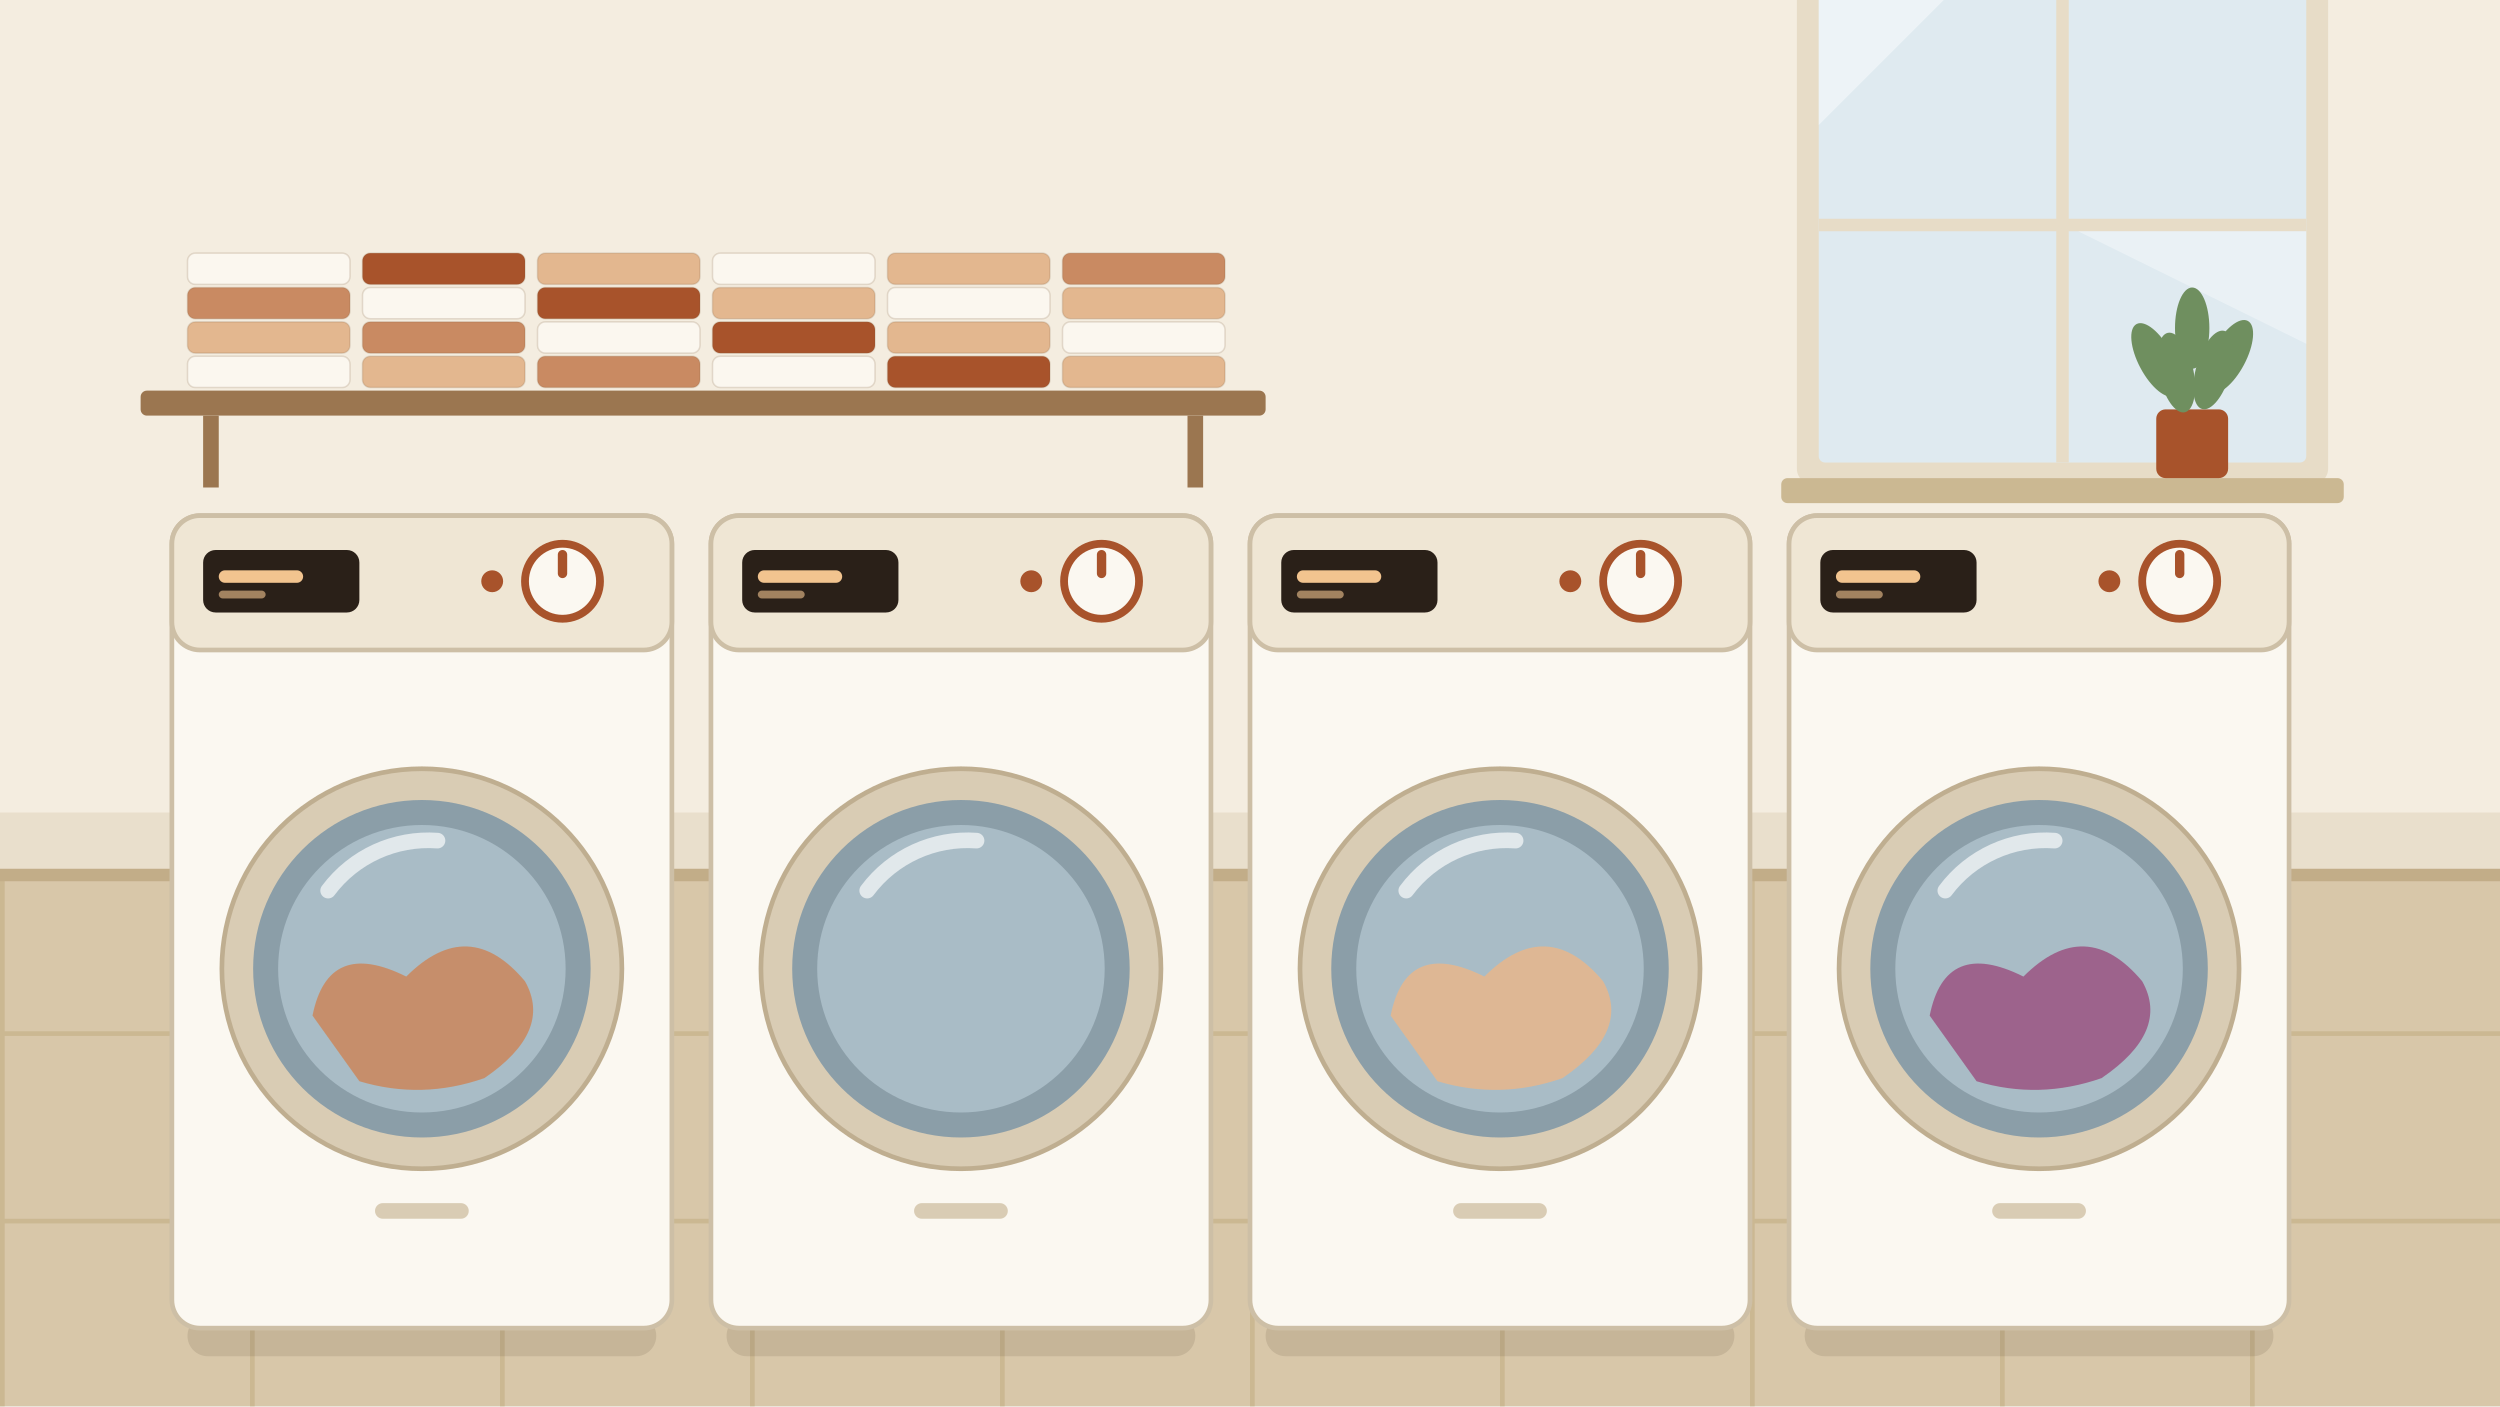
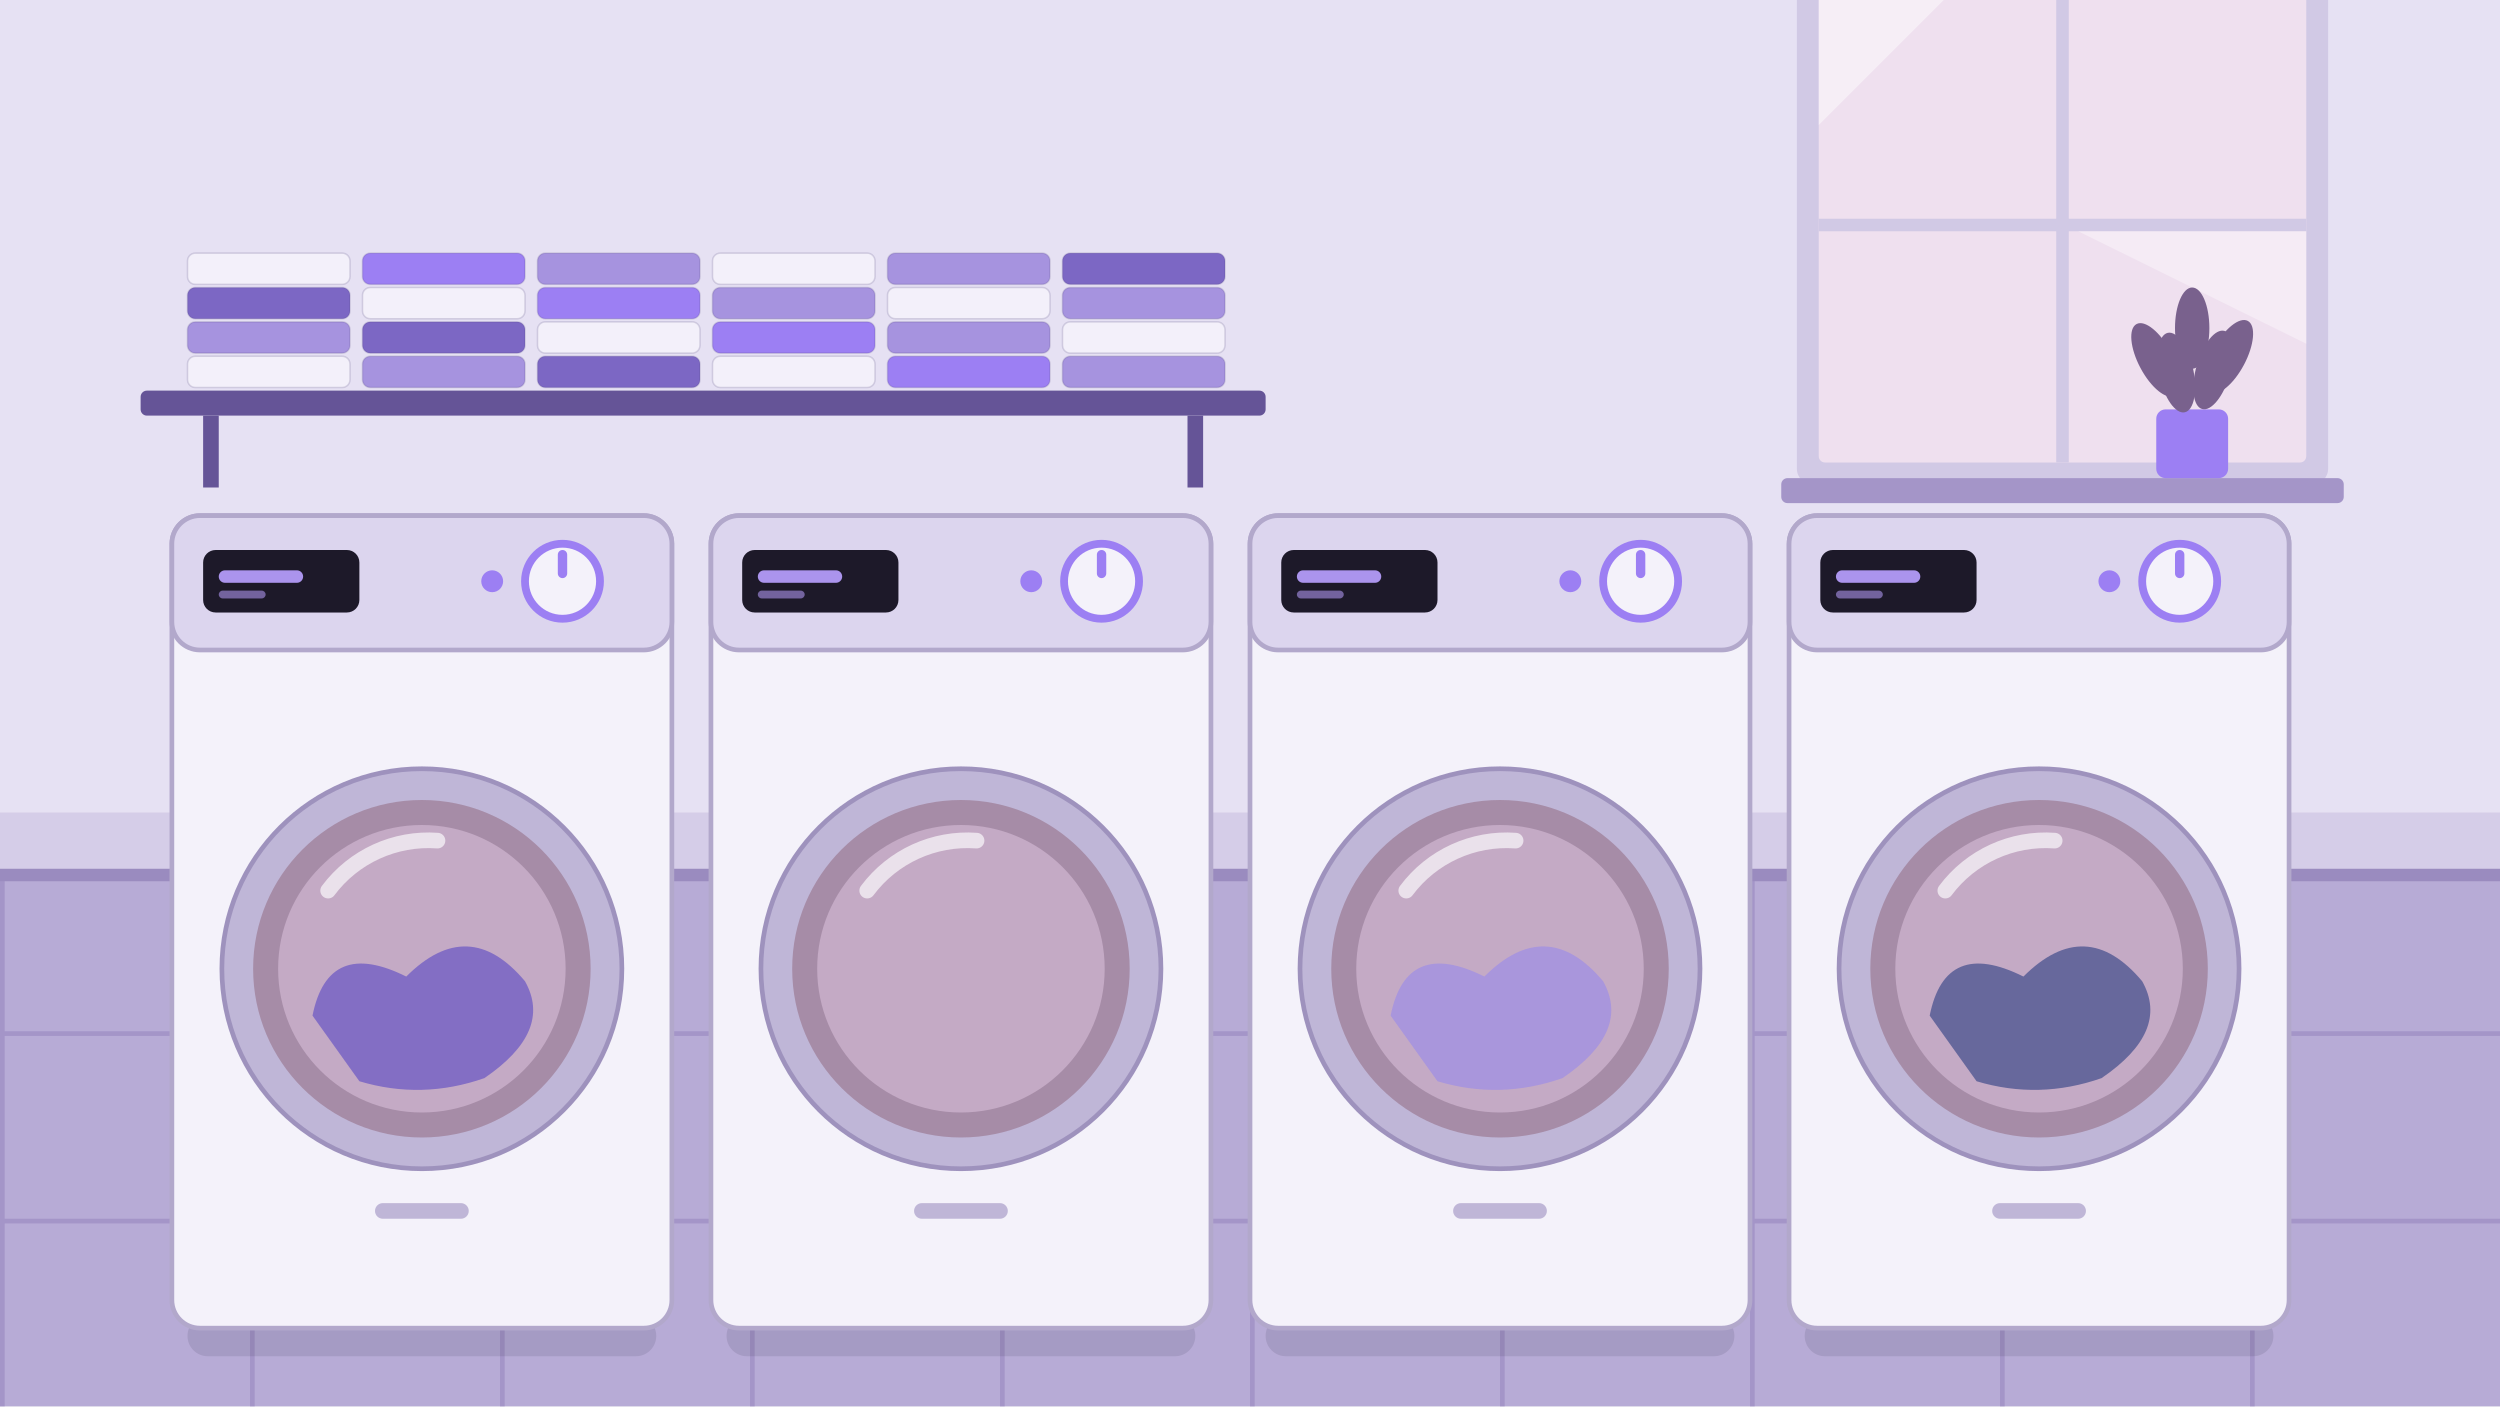
<svg xmlns="http://www.w3.org/2000/svg" viewBox="0 0 1600 900" preserveAspectRatio="xMidYMid slice" role="img" aria-label="A bright, modern laundry room with a row of washing machines">
-   <rect width="1600" height="900" fill="#f4ede0" />
-   <rect y="520" width="1600" height="40" fill="#e9dfcc" />
-   <rect y="560" width="1600" height="340" fill="#d8c7a9" />
-   <rect x="0" y="560" width="3" height="340" fill="#cbb892" />
-   <rect x="160" y="560" width="3" height="340" fill="#cbb892" />
-   <rect x="320" y="560" width="3" height="340" fill="#cbb892" />
-   <rect x="480" y="560" width="3" height="340" fill="#cbb892" />
-   <rect x="640" y="560" width="3" height="340" fill="#cbb892" />
-   <rect x="800" y="560" width="3" height="340" fill="#cbb892" />
-   <rect x="960" y="560" width="3" height="340" fill="#cbb892" />
-   <rect x="1120" y="560" width="3" height="340" fill="#cbb892" />
-   <rect x="1280" y="560" width="3" height="340" fill="#cbb892" />
-   <rect x="1440" y="560" width="3" height="340" fill="#cbb892" />
-   <rect y="660" width="1600" height="3" fill="#cbb892" />
-   <rect y="780" width="1600" height="3" fill="#cbb892" />
-   <rect y="556" width="1600" height="8" fill="#c2ad88" />
-   <rect x="1150" y="-20" width="340" height="330" rx="10" fill="#e7dcc7" />
-   <rect x="1164" y="-6" width="312" height="302" rx="4" fill="#dfeaf0" />
-   <rect x="1316" y="-6" width="8" height="302" fill="#e7dcc7" />
-   <rect x="1164" y="140" width="312" height="8" fill="#e7dcc7" />
+   <rect width="1600" height="900" fill="#E6E1F3" />
+   <rect y="520" width="1600" height="40" fill="#D5CDE8" />
+   <rect y="560" width="1600" height="340" fill="#B7ABD6" />
+   <rect x="0" y="560" width="3" height="340" fill="#A495C8" />
+   <rect x="160" y="560" width="3" height="340" fill="#A495C8" />
+   <rect x="320" y="560" width="3" height="340" fill="#A495C8" />
+   <rect x="480" y="560" width="3" height="340" fill="#A495C8" />
+   <rect x="640" y="560" width="3" height="340" fill="#A495C8" />
+   <rect x="800" y="560" width="3" height="340" fill="#A495C8" />
+   <rect x="960" y="560" width="3" height="340" fill="#A495C8" />
+   <rect x="1120" y="560" width="3" height="340" fill="#A495C8" />
+   <rect x="1280" y="560" width="3" height="340" fill="#A495C8" />
+   <rect x="1440" y="560" width="3" height="340" fill="#A495C8" />
+   <rect y="660" width="1600" height="3" fill="#A495C8" />
+   <rect y="780" width="1600" height="3" fill="#A495C8" />
+   <rect y="556" width="1600" height="8" fill="#9A8BBF" />
+   <rect x="1150" y="-20" width="340" height="330" rx="10" fill="#D1C9E5" />
+   <rect x="1164" y="-6" width="312" height="302" rx="4" fill="#EFE0EF" />
+   <rect x="1316" y="-6" width="8" height="302" fill="#D1C9E5" />
+   <rect x="1164" y="140" width="312" height="8" fill="#D1C9E5" />
  <path d="M1164 -6 L1250 -6 L1164 80Z" fill="#fff" opacity=".45" />
  <path d="M1330 148 L1476 148 L1476 220 Z" fill="#fff" opacity=".35" />
-   <rect x="1140" y="306" width="360" height="16" rx="4" fill="#cbb892" />
-   <rect x="1380" y="262" width="46" height="44" rx="6" fill="#a8532b" />
-   <ellipse cx="1389" cy="228" rx="11" ry="26" fill="#6f8f5f" transform="rotate(-28 1389 248)" />
-   <ellipse cx="1403" cy="210" rx="11" ry="26" fill="#6f8f5f" transform="rotate(0 1403 230)" />
-   <ellipse cx="1417" cy="226" rx="11" ry="26" fill="#6f8f5f" transform="rotate(28 1417 246)" />
-   <ellipse cx="1397" cy="238" rx="11" ry="26" fill="#6f8f5f" transform="rotate(-12 1397 258)" />
-   <ellipse cx="1411" cy="236" rx="11" ry="26" fill="#6f8f5f" transform="rotate(16 1411 256)" />
-   <rect x="90" y="250" width="720" height="16" rx="4" fill="#9b7650" />
-   <rect x="130" y="266" width="10" height="46" fill="#9b7650" />
-   <rect x="760" y="266" width="10" height="46" fill="#9b7650" />
-   <rect x="120" y="228" width="104" height="20" rx="5" fill="#fbf7ef" stroke="#7a5a3a" stroke-opacity=".18" />
-   <rect x="120" y="206" width="104" height="20" rx="5" fill="#e3b78f" stroke="#7a5a3a" stroke-opacity=".18" />
-   <rect x="120" y="184" width="104" height="20" rx="5" fill="#c98a62" stroke="#7a5a3a" stroke-opacity=".18" />
-   <rect x="120" y="162" width="104" height="20" rx="5" fill="#fbf7ef" stroke="#7a5a3a" stroke-opacity=".18" />
-   <rect x="232" y="228" width="104" height="20" rx="5" fill="#e3b78f" stroke="#7a5a3a" stroke-opacity=".18" />
-   <rect x="232" y="206" width="104" height="20" rx="5" fill="#c98a62" stroke="#7a5a3a" stroke-opacity=".18" />
-   <rect x="232" y="184" width="104" height="20" rx="5" fill="#fbf7ef" stroke="#7a5a3a" stroke-opacity=".18" />
-   <rect x="232" y="162" width="104" height="20" rx="5" fill="#a8532b" stroke="#7a5a3a" stroke-opacity=".18" />
-   <rect x="344" y="228" width="104" height="20" rx="5" fill="#c98a62" stroke="#7a5a3a" stroke-opacity=".18" />
-   <rect x="344" y="206" width="104" height="20" rx="5" fill="#fbf7ef" stroke="#7a5a3a" stroke-opacity=".18" />
-   <rect x="344" y="184" width="104" height="20" rx="5" fill="#a8532b" stroke="#7a5a3a" stroke-opacity=".18" />
-   <rect x="344" y="162" width="104" height="20" rx="5" fill="#e3b78f" stroke="#7a5a3a" stroke-opacity=".18" />
-   <rect x="456" y="228" width="104" height="20" rx="5" fill="#fbf7ef" stroke="#7a5a3a" stroke-opacity=".18" />
-   <rect x="456" y="206" width="104" height="20" rx="5" fill="#a8532b" stroke="#7a5a3a" stroke-opacity=".18" />
-   <rect x="456" y="184" width="104" height="20" rx="5" fill="#e3b78f" stroke="#7a5a3a" stroke-opacity=".18" />
-   <rect x="456" y="162" width="104" height="20" rx="5" fill="#fbf7ef" stroke="#7a5a3a" stroke-opacity=".18" />
-   <rect x="568" y="228" width="104" height="20" rx="5" fill="#a8532b" stroke="#7a5a3a" stroke-opacity=".18" />
-   <rect x="568" y="206" width="104" height="20" rx="5" fill="#e3b78f" stroke="#7a5a3a" stroke-opacity=".18" />
-   <rect x="568" y="184" width="104" height="20" rx="5" fill="#fbf7ef" stroke="#7a5a3a" stroke-opacity=".18" />
-   <rect x="568" y="162" width="104" height="20" rx="5" fill="#e3b78f" stroke="#7a5a3a" stroke-opacity=".18" />
-   <rect x="680" y="228" width="104" height="20" rx="5" fill="#e3b78f" stroke="#7a5a3a" stroke-opacity=".18" />
-   <rect x="680" y="206" width="104" height="20" rx="5" fill="#fbf7ef" stroke="#7a5a3a" stroke-opacity=".18" />
-   <rect x="680" y="184" width="104" height="20" rx="5" fill="#e3b78f" stroke="#7a5a3a" stroke-opacity=".18" />
-   <rect x="680" y="162" width="104" height="20" rx="5" fill="#c98a62" stroke="#7a5a3a" stroke-opacity=".18" />
+   <rect x="1140" y="306" width="360" height="16" rx="4" fill="#A495C8" />
+   <rect x="1380" y="262" width="46" height="44" rx="6" fill="#9C7FF3" />
+   <ellipse cx="1389" cy="228" rx="11" ry="26" fill="#79618D" transform="rotate(-28 1389 248)" />
+   <ellipse cx="1403" cy="210" rx="11" ry="26" fill="#79618D" transform="rotate(0 1403 230)" />
+   <ellipse cx="1417" cy="226" rx="11" ry="26" fill="#79618D" transform="rotate(28 1417 246)" />
+   <ellipse cx="1397" cy="238" rx="11" ry="26" fill="#79618D" transform="rotate(-12 1397 258)" />
+   <ellipse cx="1411" cy="236" rx="11" ry="26" fill="#79618D" transform="rotate(16 1411 256)" />
+   <rect x="90" y="250" width="720" height="16" rx="4" fill="#655497" />
+   <rect x="130" y="266" width="10" height="46" fill="#655497" />
+   <rect x="760" y="266" width="10" height="46" fill="#655497" />
+   <rect x="120" y="228" width="104" height="20" rx="5" fill="#F3F0FA" stroke="#4C3D77" stroke-opacity=".18" />
+   <rect x="120" y="206" width="104" height="20" rx="5" fill="#A693DF" stroke="#4C3D77" stroke-opacity=".18" />
+   <rect x="120" y="184" width="104" height="20" rx="5" fill="#7C67C4" stroke="#4C3D77" stroke-opacity=".18" />
+   <rect x="120" y="162" width="104" height="20" rx="5" fill="#F3F0FA" stroke="#4C3D77" stroke-opacity=".18" />
+   <rect x="232" y="228" width="104" height="20" rx="5" fill="#A693DF" stroke="#4C3D77" stroke-opacity=".18" />
+   <rect x="232" y="206" width="104" height="20" rx="5" fill="#7C67C4" stroke="#4C3D77" stroke-opacity=".18" />
+   <rect x="232" y="184" width="104" height="20" rx="5" fill="#F3F0FA" stroke="#4C3D77" stroke-opacity=".18" />
+   <rect x="232" y="162" width="104" height="20" rx="5" fill="#9C7FF3" stroke="#4C3D77" stroke-opacity=".18" />
+   <rect x="344" y="228" width="104" height="20" rx="5" fill="#7C67C4" stroke="#4C3D77" stroke-opacity=".18" />
+   <rect x="344" y="206" width="104" height="20" rx="5" fill="#F3F0FA" stroke="#4C3D77" stroke-opacity=".18" />
+   <rect x="344" y="184" width="104" height="20" rx="5" fill="#9C7FF3" stroke="#4C3D77" stroke-opacity=".18" />
+   <rect x="344" y="162" width="104" height="20" rx="5" fill="#A693DF" stroke="#4C3D77" stroke-opacity=".18" />
+   <rect x="456" y="228" width="104" height="20" rx="5" fill="#F3F0FA" stroke="#4C3D77" stroke-opacity=".18" />
+   <rect x="456" y="206" width="104" height="20" rx="5" fill="#9C7FF3" stroke="#4C3D77" stroke-opacity=".18" />
+   <rect x="456" y="184" width="104" height="20" rx="5" fill="#A693DF" stroke="#4C3D77" stroke-opacity=".18" />
+   <rect x="456" y="162" width="104" height="20" rx="5" fill="#F3F0FA" stroke="#4C3D77" stroke-opacity=".18" />
+   <rect x="568" y="228" width="104" height="20" rx="5" fill="#9C7FF3" stroke="#4C3D77" stroke-opacity=".18" />
+   <rect x="568" y="206" width="104" height="20" rx="5" fill="#A693DF" stroke="#4C3D77" stroke-opacity=".18" />
+   <rect x="568" y="184" width="104" height="20" rx="5" fill="#F3F0FA" stroke="#4C3D77" stroke-opacity=".18" />
+   <rect x="568" y="162" width="104" height="20" rx="5" fill="#A693DF" stroke="#4C3D77" stroke-opacity=".18" />
+   <rect x="680" y="228" width="104" height="20" rx="5" fill="#A693DF" stroke="#4C3D77" stroke-opacity=".18" />
+   <rect x="680" y="206" width="104" height="20" rx="5" fill="#F3F0FA" stroke="#4C3D77" stroke-opacity=".18" />
+   <rect x="680" y="184" width="104" height="20" rx="5" fill="#A693DF" stroke="#4C3D77" stroke-opacity=".18" />
+   <rect x="680" y="162" width="104" height="20" rx="5" fill="#7C67C4" stroke="#4C3D77" stroke-opacity=".18" />
  <rect x="800" y="188" width="0" height="0" />
-   <rect x="120" y="842" width="300" height="26" rx="13" fill="#3a2a1c" opacity=".12" />
-   <rect x="110" y="330" width="320" height="520" rx="18" fill="#fbf8f1" stroke="#cdbfa6" stroke-width="3" />
-   <rect x="110" y="330" width="320" height="86" rx="18" fill="#efe6d4" stroke="#cdbfa6" stroke-width="3" />
-   <rect x="130" y="352" width="100" height="40" rx="8" fill="#2a2018" />
-   <rect x="140" y="365" width="54" height="8" rx="4" fill="#f2c48f" />
-   <rect x="140" y="378" width="30" height="5" rx="2.5" fill="#f2c48f" opacity=".6" />
-   <circle cx="360" cy="372" r="24" fill="#fbf8f1" stroke="#a8532b" stroke-width="5" />
-   <rect x="357" y="352" width="6" height="18" rx="3" fill="#a8532b" />
-   <circle cx="315" cy="372" r="7" fill="#a8532b" />
-   <circle cx="270" cy="620" r="128" fill="#d9ccb4" stroke="#bfae90" stroke-width="3" />
-   <circle cx="270" cy="620" r="108" fill="#8b9ea8" />
-   <circle cx="270" cy="620" r="92" fill="#a9bcc6" />
-   <path d="M200 650 Q210 600 260 625 Q300 585 336 628 Q354 660 310 690 Q270 704 230 692 Z" fill="#c98a62" opacity="0.9" />
+   <rect x="120" y="842" width="300" height="26" rx="13" fill="#241E38" opacity=".12" />
+   <rect x="110" y="330" width="320" height="520" rx="18" fill="#F4F2FA" stroke="#B2A8CB" stroke-width="3" />
+   <rect x="110" y="330" width="320" height="86" rx="18" fill="#DCD5EE" stroke="#B2A8CB" stroke-width="3" />
+   <rect x="130" y="352" width="100" height="40" rx="8" fill="#1D1929" />
+   <rect x="140" y="365" width="54" height="8" rx="4" fill="#AB94ED" />
+   <rect x="140" y="378" width="30" height="5" rx="2.5" fill="#AB94ED" opacity=".6" />
+   <circle cx="360" cy="372" r="24" fill="#F4F2FA" stroke="#9C7FF3" stroke-width="5" />
+   <rect x="357" y="352" width="6" height="18" rx="3" fill="#9C7FF3" />
+   <circle cx="315" cy="372" r="7" fill="#9C7FF3" />
+   <circle cx="270" cy="620" r="128" fill="#BFB6D7" stroke="#9E92BD" stroke-width="3" />
+   <circle cx="270" cy="620" r="108" fill="#A68CA7" />
+   <circle cx="270" cy="620" r="92" fill="#C4AAC5" />
+   <path d="M200 650 Q210 600 260 625 Q300 585 336 628 Q354 660 310 690 Q270 704 230 692 Z" fill="#7C67C4" opacity="0.9" />
  <path d="M210 570 A80 80 0 0 1 280 538" stroke="#fff" stroke-opacity=".65" stroke-width="10" stroke-linecap="round" fill="none" />
  <circle cx="390" cy="620" r="0" fill="none" />
-   <rect x="240" y="770" width="60" height="10" rx="5" fill="#d9ccb4" />
-   <rect x="465" y="842" width="300" height="26" rx="13" fill="#3a2a1c" opacity=".12" />
-   <rect x="455" y="330" width="320" height="520" rx="18" fill="#fbf8f1" stroke="#cdbfa6" stroke-width="3" />
-   <rect x="455" y="330" width="320" height="86" rx="18" fill="#efe6d4" stroke="#cdbfa6" stroke-width="3" />
-   <rect x="475" y="352" width="100" height="40" rx="8" fill="#2a2018" />
-   <rect x="485" y="365" width="54" height="8" rx="4" fill="#f2c48f" />
-   <rect x="485" y="378" width="30" height="5" rx="2.5" fill="#f2c48f" opacity=".6" />
-   <circle cx="705" cy="372" r="24" fill="#fbf8f1" stroke="#a8532b" stroke-width="5" />
-   <rect x="702" y="352" width="6" height="18" rx="3" fill="#a8532b" />
-   <circle cx="660" cy="372" r="7" fill="#a8532b" />
-   <circle cx="615" cy="620" r="128" fill="#d9ccb4" stroke="#bfae90" stroke-width="3" />
-   <circle cx="615" cy="620" r="108" fill="#8b9ea8" />
-   <circle cx="615" cy="620" r="92" fill="#a9bcc6" />
-   <path d="M545 650 Q555 600 605 625 Q645 585 681 628 Q699 660 655 690 Q615 704 575 692 Z" fill="#a8532b" opacity="0" />
+   <rect x="240" y="770" width="60" height="10" rx="5" fill="#BFB6D7" />
+   <rect x="465" y="842" width="300" height="26" rx="13" fill="#241E38" opacity=".12" />
+   <rect x="455" y="330" width="320" height="520" rx="18" fill="#F4F2FA" stroke="#B2A8CB" stroke-width="3" />
+   <rect x="455" y="330" width="320" height="86" rx="18" fill="#DCD5EE" stroke="#B2A8CB" stroke-width="3" />
+   <rect x="475" y="352" width="100" height="40" rx="8" fill="#1D1929" />
+   <rect x="485" y="365" width="54" height="8" rx="4" fill="#AB94ED" />
+   <rect x="485" y="378" width="30" height="5" rx="2.5" fill="#AB94ED" opacity=".6" />
+   <circle cx="705" cy="372" r="24" fill="#F4F2FA" stroke="#9C7FF3" stroke-width="5" />
+   <rect x="702" y="352" width="6" height="18" rx="3" fill="#9C7FF3" />
+   <circle cx="660" cy="372" r="7" fill="#9C7FF3" />
+   <circle cx="615" cy="620" r="128" fill="#BFB6D7" stroke="#9E92BD" stroke-width="3" />
+   <circle cx="615" cy="620" r="108" fill="#A68CA7" />
+   <circle cx="615" cy="620" r="92" fill="#C4AAC5" />
+   <path d="M545 650 Q555 600 605 625 Q645 585 681 628 Q699 660 655 690 Q615 704 575 692 Z" fill="#9C7FF3" opacity="0" />
  <path d="M555 570 A80 80 0 0 1 625 538" stroke="#fff" stroke-opacity=".65" stroke-width="10" stroke-linecap="round" fill="none" />
  <circle cx="735" cy="620" r="0" fill="none" />
-   <rect x="585" y="770" width="60" height="10" rx="5" fill="#d9ccb4" />
-   <rect x="810" y="842" width="300" height="26" rx="13" fill="#3a2a1c" opacity=".12" />
-   <rect x="800" y="330" width="320" height="520" rx="18" fill="#fbf8f1" stroke="#cdbfa6" stroke-width="3" />
-   <rect x="800" y="330" width="320" height="86" rx="18" fill="#efe6d4" stroke="#cdbfa6" stroke-width="3" />
-   <rect x="820" y="352" width="100" height="40" rx="8" fill="#2a2018" />
-   <rect x="830" y="365" width="54" height="8" rx="4" fill="#f2c48f" />
-   <rect x="830" y="378" width="30" height="5" rx="2.5" fill="#f2c48f" opacity=".6" />
-   <circle cx="1050" cy="372" r="24" fill="#fbf8f1" stroke="#a8532b" stroke-width="5" />
-   <rect x="1047" y="352" width="6" height="18" rx="3" fill="#a8532b" />
-   <circle cx="1005" cy="372" r="7" fill="#a8532b" />
-   <circle cx="960" cy="620" r="128" fill="#d9ccb4" stroke="#bfae90" stroke-width="3" />
-   <circle cx="960" cy="620" r="108" fill="#8b9ea8" />
-   <circle cx="960" cy="620" r="92" fill="#a9bcc6" />
-   <path d="M890 650 Q900 600 950 625 Q990 585 1026 628 Q1044 660 1000 690 Q960 704 920 692 Z" fill="#e3b78f" opacity="0.9" />
+   <rect x="585" y="770" width="60" height="10" rx="5" fill="#BFB6D7" />
+   <rect x="810" y="842" width="300" height="26" rx="13" fill="#241E38" opacity=".12" />
+   <rect x="800" y="330" width="320" height="520" rx="18" fill="#F4F2FA" stroke="#B2A8CB" stroke-width="3" />
+   <rect x="800" y="330" width="320" height="86" rx="18" fill="#DCD5EE" stroke="#B2A8CB" stroke-width="3" />
+   <rect x="820" y="352" width="100" height="40" rx="8" fill="#1D1929" />
+   <rect x="830" y="365" width="54" height="8" rx="4" fill="#AB94ED" />
+   <rect x="830" y="378" width="30" height="5" rx="2.5" fill="#AB94ED" opacity=".6" />
+   <circle cx="1050" cy="372" r="24" fill="#F4F2FA" stroke="#9C7FF3" stroke-width="5" />
+   <rect x="1047" y="352" width="6" height="18" rx="3" fill="#9C7FF3" />
+   <circle cx="1005" cy="372" r="7" fill="#9C7FF3" />
+   <circle cx="960" cy="620" r="128" fill="#BFB6D7" stroke="#9E92BD" stroke-width="3" />
+   <circle cx="960" cy="620" r="108" fill="#A68CA7" />
+   <circle cx="960" cy="620" r="92" fill="#C4AAC5" />
+   <path d="M890 650 Q900 600 950 625 Q990 585 1026 628 Q1044 660 1000 690 Q960 704 920 692 Z" fill="#A693DF" opacity="0.9" />
  <path d="M900 570 A80 80 0 0 1 970 538" stroke="#fff" stroke-opacity=".65" stroke-width="10" stroke-linecap="round" fill="none" />
  <circle cx="1080" cy="620" r="0" fill="none" />
-   <rect x="930" y="770" width="60" height="10" rx="5" fill="#d9ccb4" />
-   <rect x="1155" y="842" width="300" height="26" rx="13" fill="#3a2a1c" opacity=".12" />
-   <rect x="1145" y="330" width="320" height="520" rx="18" fill="#fbf8f1" stroke="#cdbfa6" stroke-width="3" />
-   <rect x="1145" y="330" width="320" height="86" rx="18" fill="#efe6d4" stroke="#cdbfa6" stroke-width="3" />
-   <rect x="1165" y="352" width="100" height="40" rx="8" fill="#2a2018" />
-   <rect x="1175" y="365" width="54" height="8" rx="4" fill="#f2c48f" />
-   <rect x="1175" y="378" width="30" height="5" rx="2.5" fill="#f2c48f" opacity=".6" />
-   <circle cx="1395" cy="372" r="24" fill="#fbf8f1" stroke="#a8532b" stroke-width="5" />
-   <rect x="1392" y="352" width="6" height="18" rx="3" fill="#a8532b" />
-   <circle cx="1350" cy="372" r="7" fill="#a8532b" />
-   <circle cx="1305" cy="620" r="128" fill="#d9ccb4" stroke="#bfae90" stroke-width="3" />
-   <circle cx="1305" cy="620" r="108" fill="#8b9ea8" />
-   <circle cx="1305" cy="620" r="92" fill="#a9bcc6" />
-   <path d="M1235 650 Q1245 600 1295 625 Q1335 585 1371 628 Q1389 660 1345 690 Q1305 704 1265 692 Z" fill="#9b5a86" opacity="0.9" />
+   <rect x="930" y="770" width="60" height="10" rx="5" fill="#BFB6D7" />
+   <rect x="1155" y="842" width="300" height="26" rx="13" fill="#241E38" opacity=".12" />
+   <rect x="1145" y="330" width="320" height="520" rx="18" fill="#F4F2FA" stroke="#B2A8CB" stroke-width="3" />
+   <rect x="1145" y="330" width="320" height="86" rx="18" fill="#DCD5EE" stroke="#B2A8CB" stroke-width="3" />
+   <rect x="1165" y="352" width="100" height="40" rx="8" fill="#1D1929" />
+   <rect x="1175" y="365" width="54" height="8" rx="4" fill="#AB94ED" />
+   <rect x="1175" y="378" width="30" height="5" rx="2.5" fill="#AB94ED" opacity=".6" />
+   <circle cx="1395" cy="372" r="24" fill="#F4F2FA" stroke="#9C7FF3" stroke-width="5" />
+   <rect x="1392" y="352" width="6" height="18" rx="3" fill="#9C7FF3" />
+   <circle cx="1350" cy="372" r="7" fill="#9C7FF3" />
+   <circle cx="1305" cy="620" r="128" fill="#BFB6D7" stroke="#9E92BD" stroke-width="3" />
+   <circle cx="1305" cy="620" r="108" fill="#A68CA7" />
+   <circle cx="1305" cy="620" r="92" fill="#C4AAC5" />
+   <path d="M1235 650 Q1245 600 1295 625 Q1335 585 1371 628 Q1389 660 1345 690 Q1305 704 1265 692 Z" fill="#5D6098" opacity="0.9" />
  <path d="M1245 570 A80 80 0 0 1 1315 538" stroke="#fff" stroke-opacity=".65" stroke-width="10" stroke-linecap="round" fill="none" />
  <circle cx="1425" cy="620" r="0" fill="none" />
-   <rect x="1275" y="770" width="60" height="10" rx="5" fill="#d9ccb4" />
+   <rect x="1275" y="770" width="60" height="10" rx="5" fill="#BFB6D7" />
</svg>
